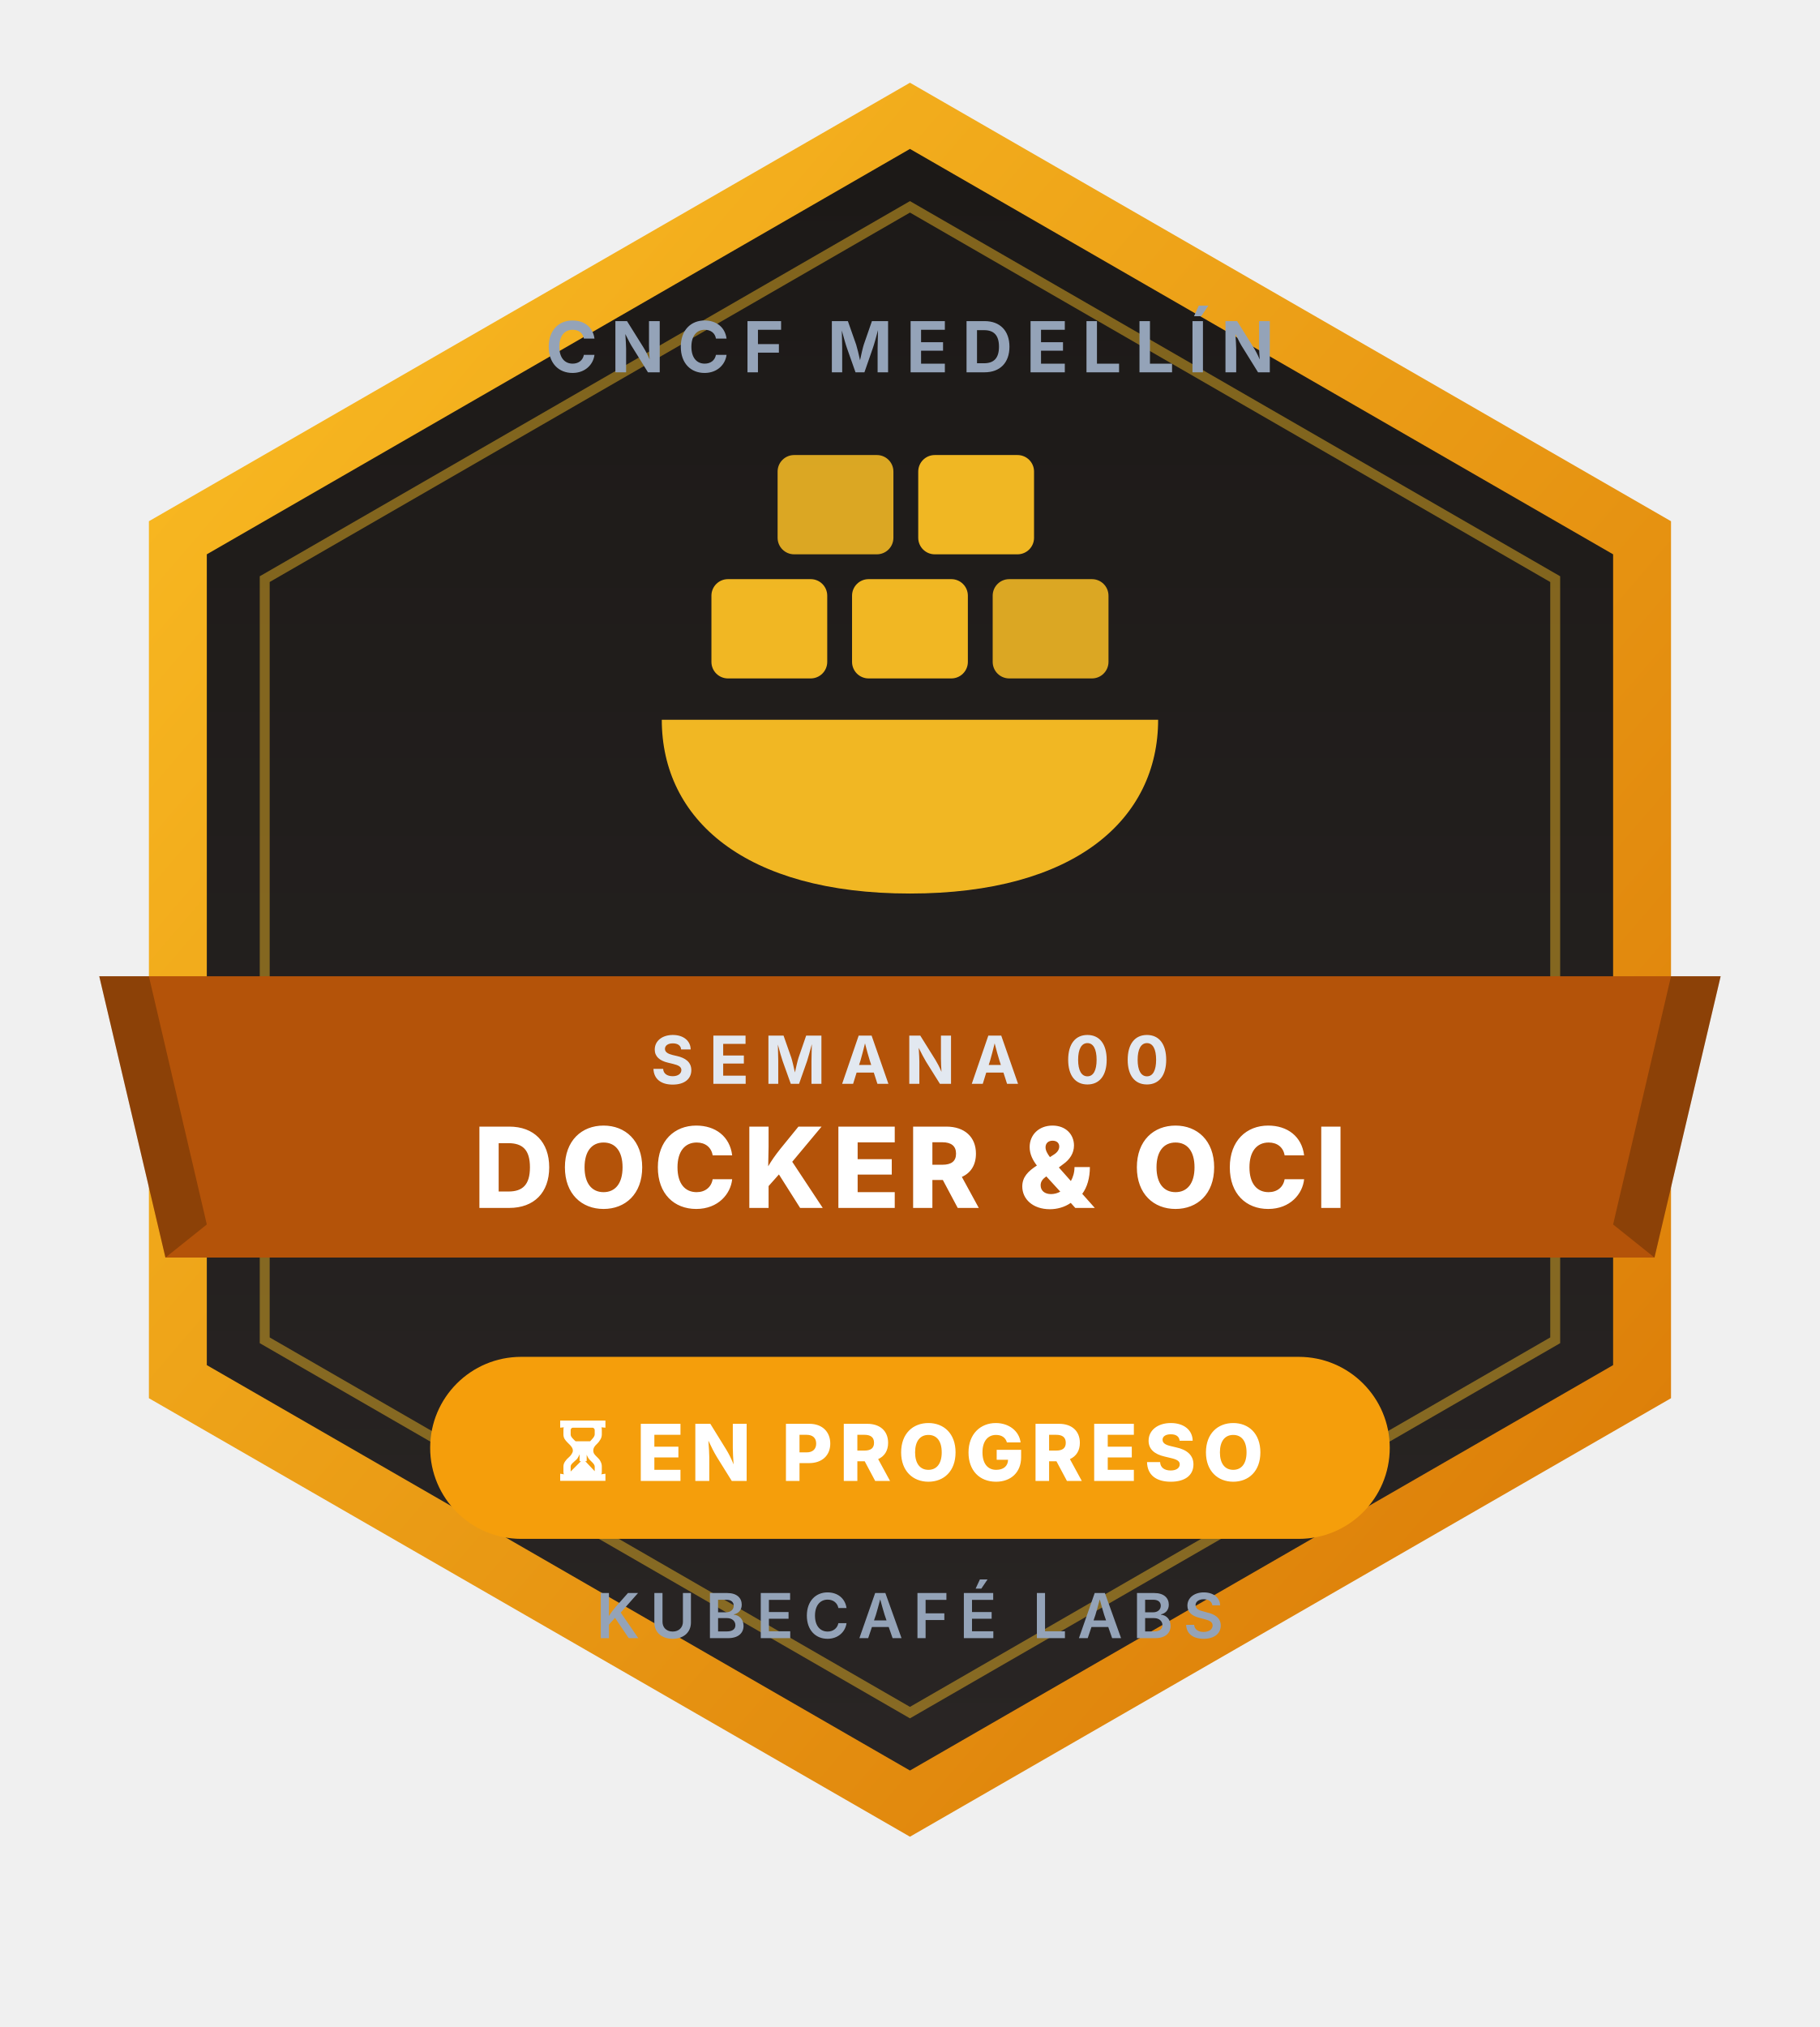
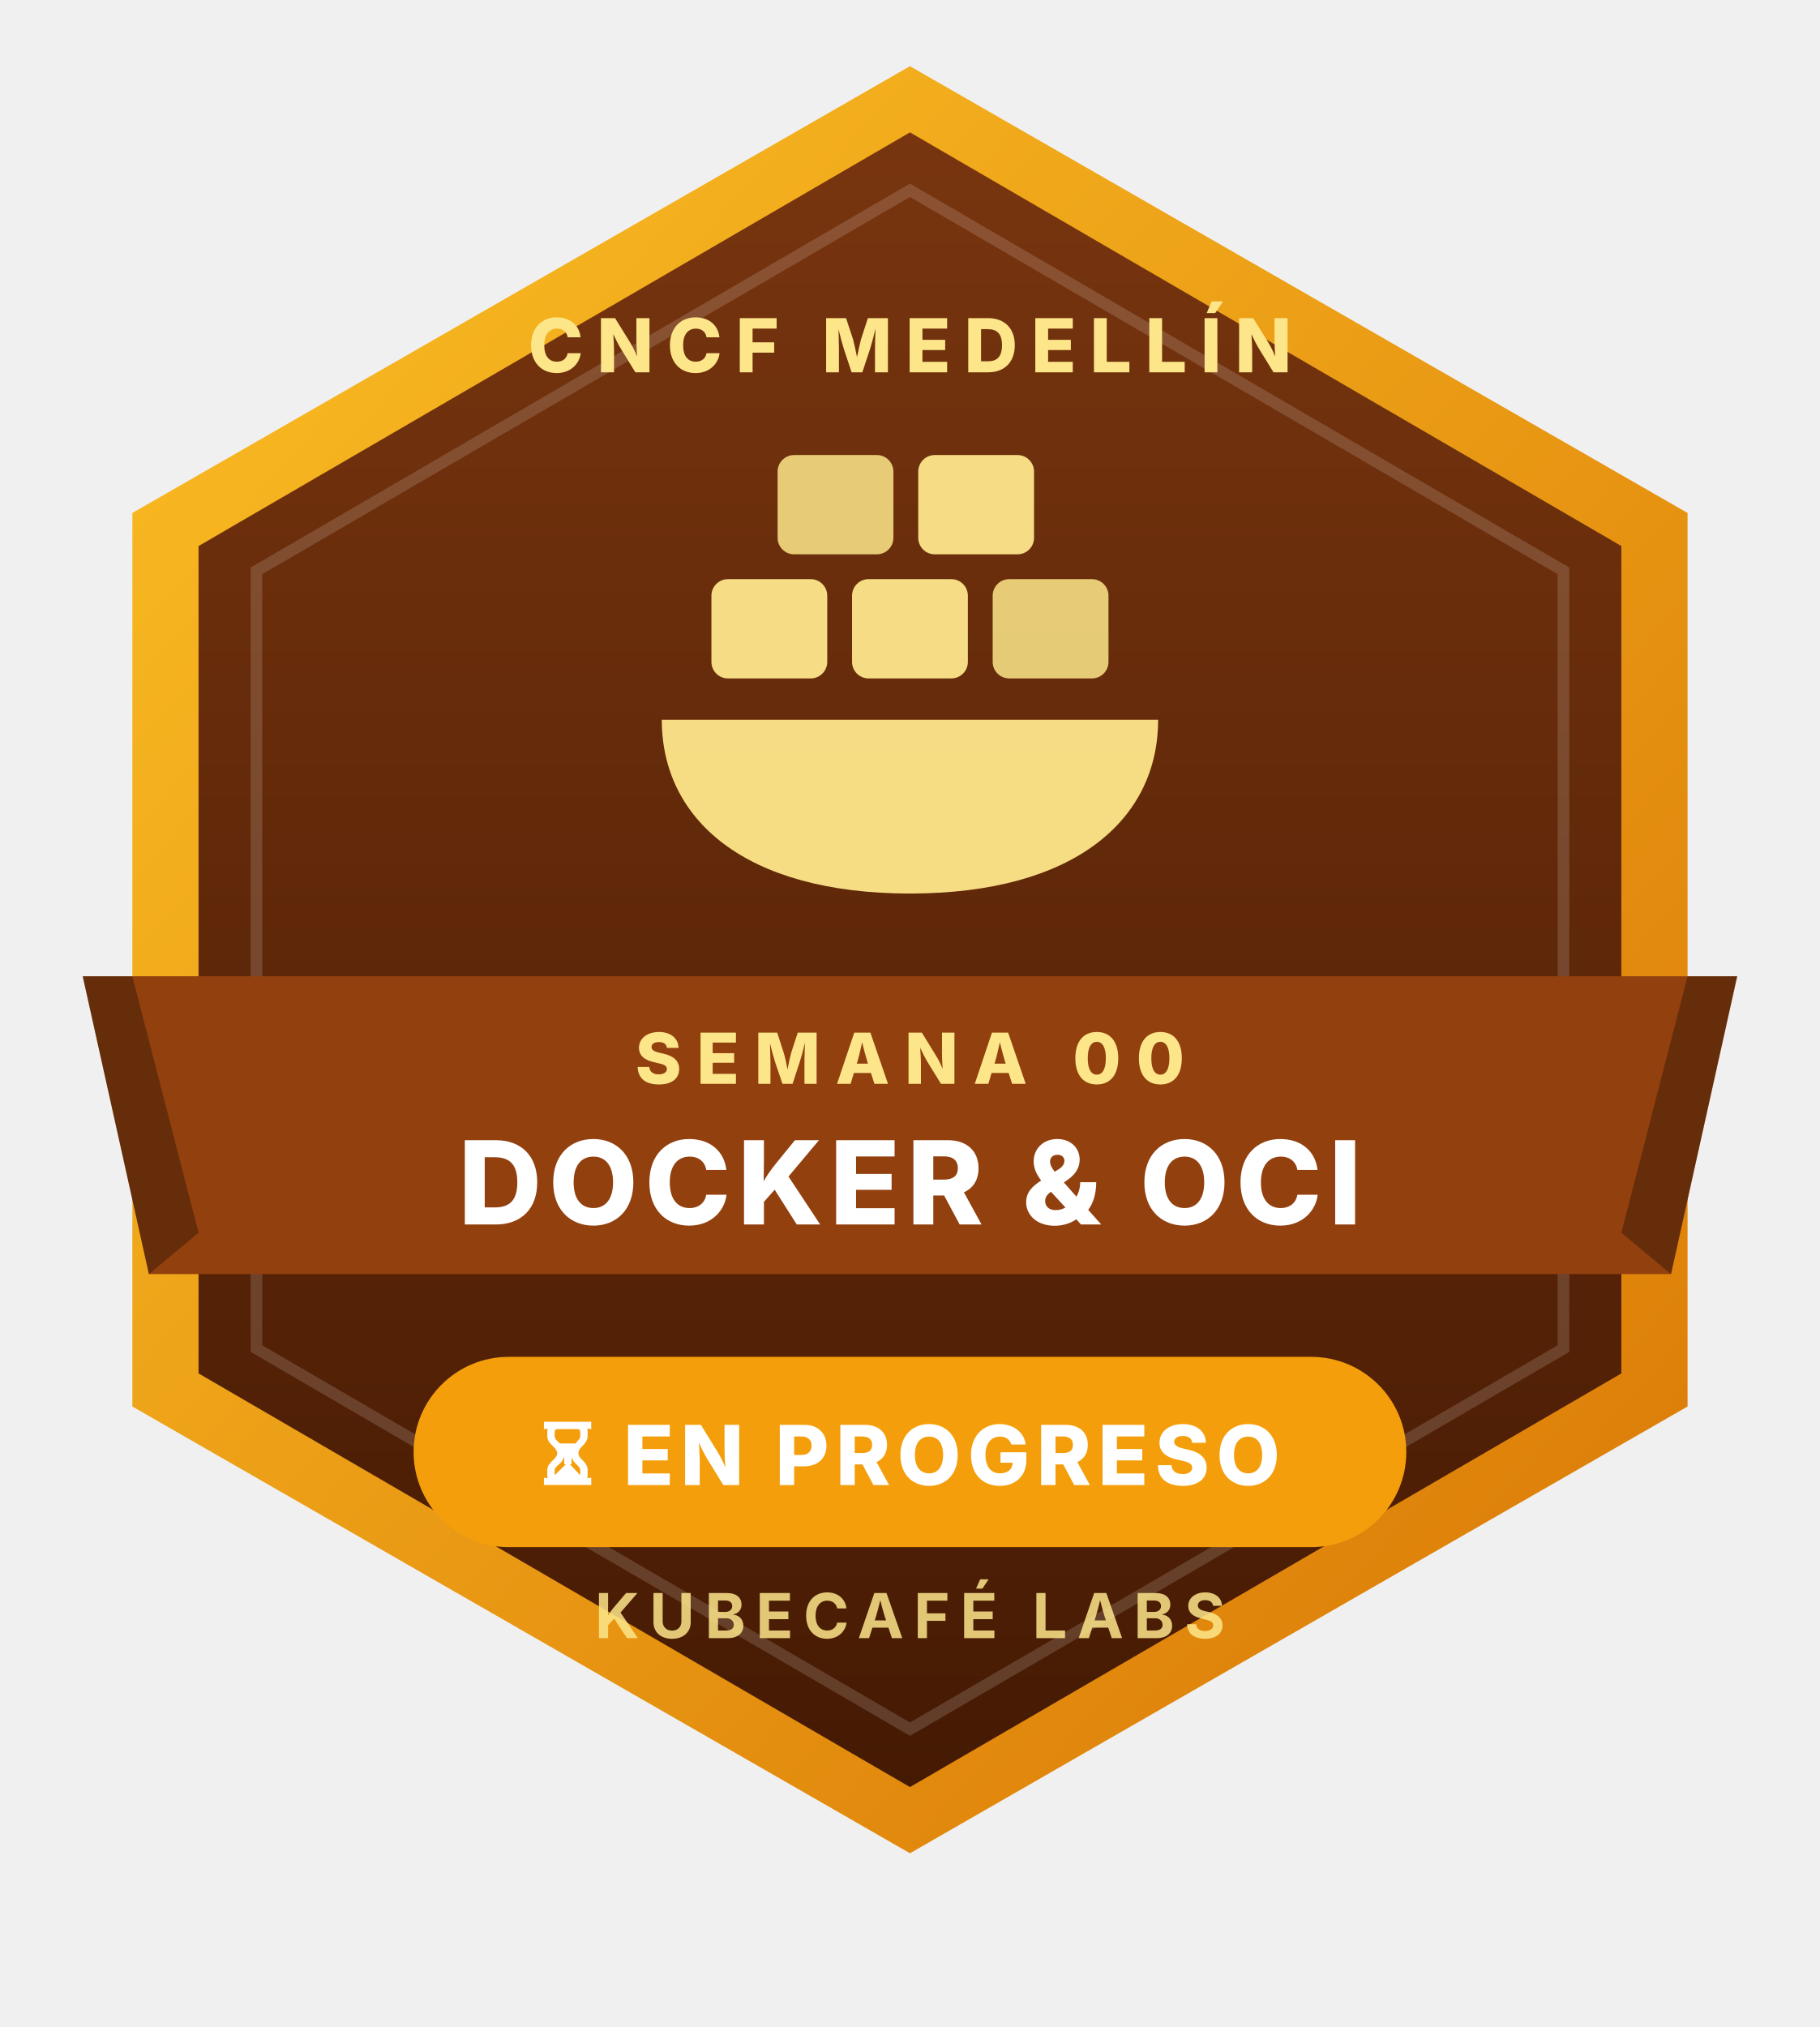
<svg xmlns="http://www.w3.org/2000/svg" viewBox="0 0 220 245" width="220" height="245">
  <defs>
    <linearGradient id="b_semana-00_progreso" x1="0%" y1="0%" x2="100%" y2="100%">
      <stop offset="0%" stop-color="#FBBF24" />
      <stop offset="100%" stop-color="#D97706" />
    </linearGradient>
    <linearGradient id="bg_semana-00_progreso" x1="0%" y1="0%" x2="0%" y2="100%">
-       <stop offset="0%" stop-color="#1C1917" />
-       <stop offset="100%" stop-color="#292524" />
+       <stop offset="0%" stop-color="#78350F" />
+       <stop offset="100%" stop-color="#451A03" />
    </linearGradient>
  </defs>
  <g opacity="1">
-     <polygon points="110,10 202,63 202,169 110,222 18,169 18,63" fill="url(#b_semana-00_progreso)" />
-     <polygon points="110,18 195,67 195,165 110,214 25,165 25,67" fill="url(#bg_semana-00_progreso)" />
-     <polygon points="110,25 188,70 188,162 110,207 32,162 32,70" fill="none" stroke="#FBBF24" stroke-width="1.2" stroke-opacity="0.45" />
-     <text x="110" y="45" text-anchor="middle" font-family="system-ui,-apple-system,sans-serif" font-size="8.5" font-weight="700" fill="#94A3B8" letter-spacing="1.6">CNCF MEDELLÍN</text>
-     <g color="#FBBF24">
+     <polygon points="110,8 204,62 204,170 110,224 16,170 16,62" fill="url(#b_semana-00_progreso)" />
+     <polygon points="110,16 196,66 196,166 110,216 24,166 24,66" fill="url(#bg_semana-00_progreso)" />
+     <polygon points="110,23 189,69 189,163 110,209 31,163 31,69" fill="none" stroke="#FFFFFF" stroke-width="1.4" stroke-opacity="0.15" />
+     <text x="110" y="45" text-anchor="middle" font-family="system-ui,-apple-system,sans-serif" font-size="9" font-weight="800" fill="#FDE68A" letter-spacing="1.6">CNCF MEDELLÍN</text>
+     <g color="#FDE68A">
      <rect x="86" y="70" width="14" height="12" rx="2" fill="currentColor" opacity="0.95" />
      <rect x="103" y="70" width="14" height="12" rx="2" fill="currentColor" opacity="0.95" />
      <rect x="120" y="70" width="14" height="12" rx="2" fill="currentColor" opacity="0.85" />
      <rect x="94" y="55" width="14" height="12" rx="2" fill="currentColor" opacity="0.85" />
      <rect x="111" y="55" width="14" height="12" rx="2" fill="currentColor" opacity="0.95" />
      <path d="M80 87 h60 c0 12 -10 21 -30 21 c-20 0 -30 -9 -30 -21 z" fill="currentColor" opacity="0.95" />
    </g>
-     <polygon points="12,118 208,118 200,152 20,152" fill="#B45309" />
-     <polygon points="12,118 20,152 25,148 18,118" fill="#000000" opacity="0.22" />
-     <polygon points="208,118 200,152 195,148 202,118" fill="#000000" opacity="0.22" />
-     <text x="110" y="131" text-anchor="middle" font-family="system-ui,-apple-system,sans-serif" font-size="8" font-weight="700" fill="#E2E8F0" letter-spacing="1.8">SEMANA 00</text>
-     <text x="110" y="146" text-anchor="middle" font-family="system-ui,-apple-system,sans-serif" font-size="13.5" font-weight="800" fill="#FFFFFF" letter-spacing="0.8">DOCKER &amp; OCI</text>
-     <rect x="52" y="164" width="116" height="22" rx="11" fill="#F59E0B" />
-     <text x="110" y="179" text-anchor="middle" font-family="system-ui,-apple-system,sans-serif" font-size="9.5" font-weight="800" fill="#FFFFFF" letter-spacing="0.8">⏳ EN PROGRESO</text>
-     <text x="110" y="198" text-anchor="middle" font-family="system-ui,-apple-system,sans-serif" font-size="7.5" font-weight="600" fill="#94A3B8" letter-spacing="1.2">KUBECAFÉ LABS</text>
+     <polygon points="10,118 210,118 202,154 18,154" fill="#92400E" />
+     <polygon points="10,118 18,154 24,149 16,118" fill="#000000" opacity="0.3" />
+     <polygon points="210,118 202,154 196,149 204,118" fill="#000000" opacity="0.3" />
+     <text x="110" y="131" text-anchor="middle" font-family="system-ui,-apple-system,sans-serif" font-size="8.5" font-weight="800" fill="#FDE68A" letter-spacing="1.8">SEMANA 00</text>
+     <text x="110" y="148" text-anchor="middle" font-family="system-ui,-apple-system,sans-serif" font-size="14" font-weight="800" fill="#FFFFFF" letter-spacing="0.8">DOCKER &amp; OCI</text>
+     <rect x="50" y="164" width="120" height="23" rx="11.5" fill="#F59E0B" />
+     <text x="110" y="179.5" text-anchor="middle" font-family="system-ui,-apple-system,sans-serif" font-size="10" font-weight="800" fill="#FFFFFF" letter-spacing="0.8">⏳ EN PROGRESO</text>
+     <text x="110" y="198" text-anchor="middle" font-family="system-ui,-apple-system,sans-serif" font-size="7.5" font-weight="700" fill="#FDE68A" opacity="0.85" letter-spacing="1.2">KUBECAFÉ LABS</text>
  </g>
</svg>
